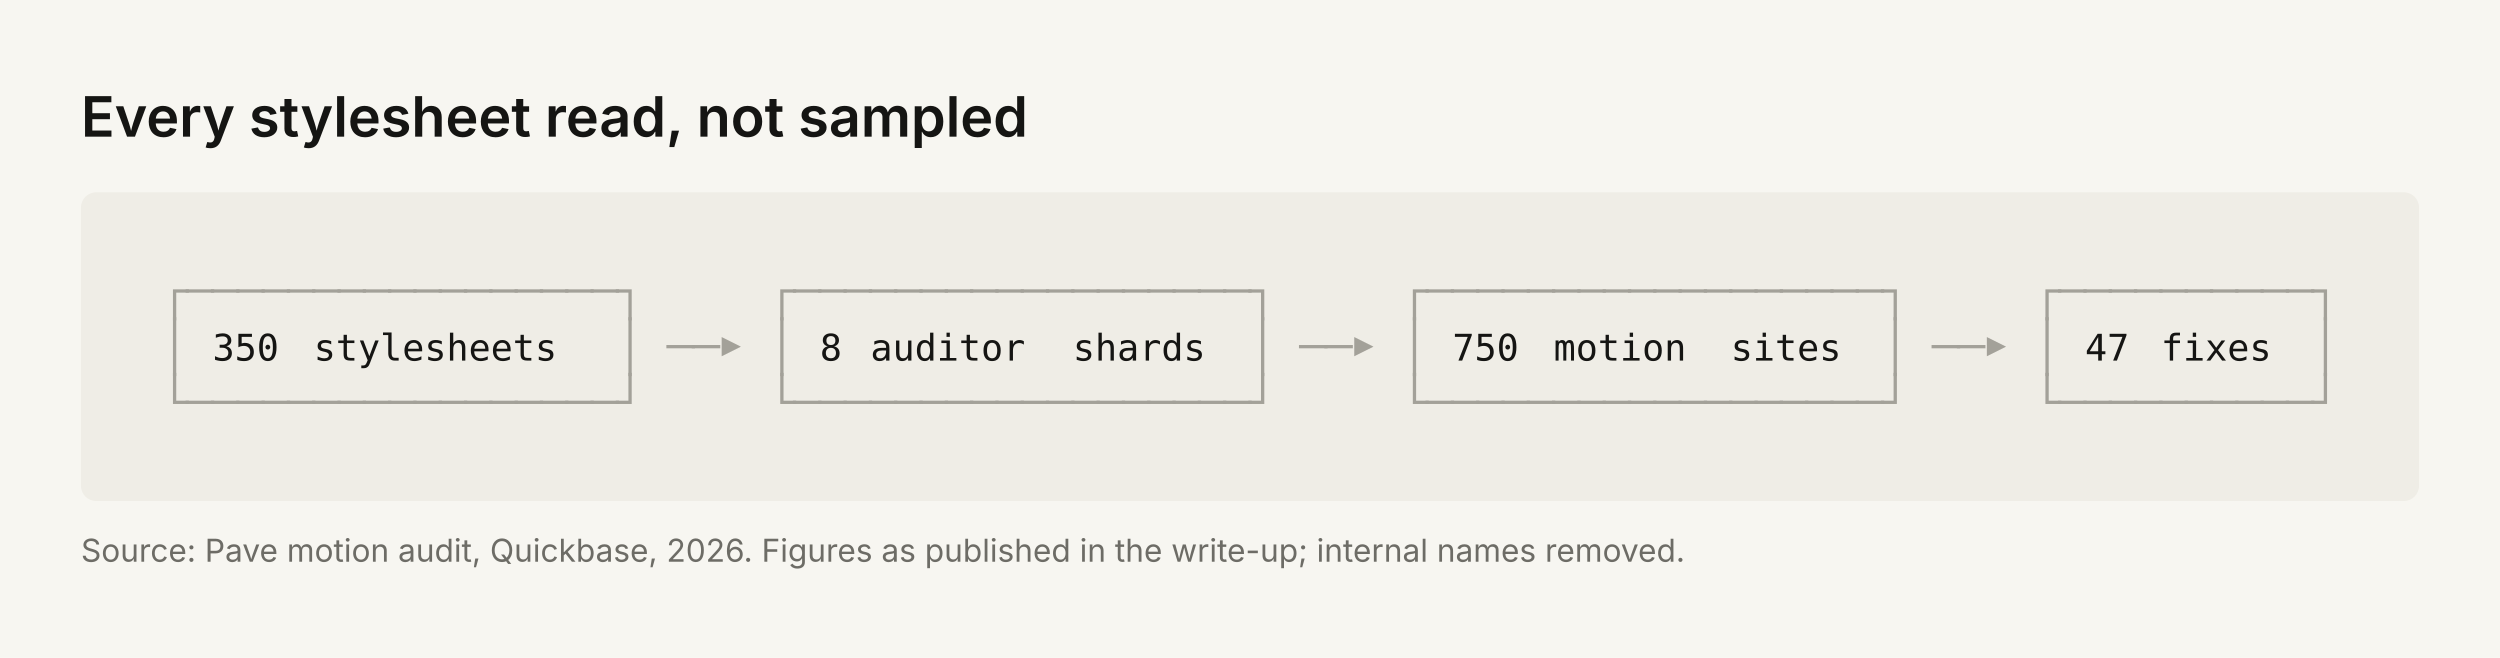
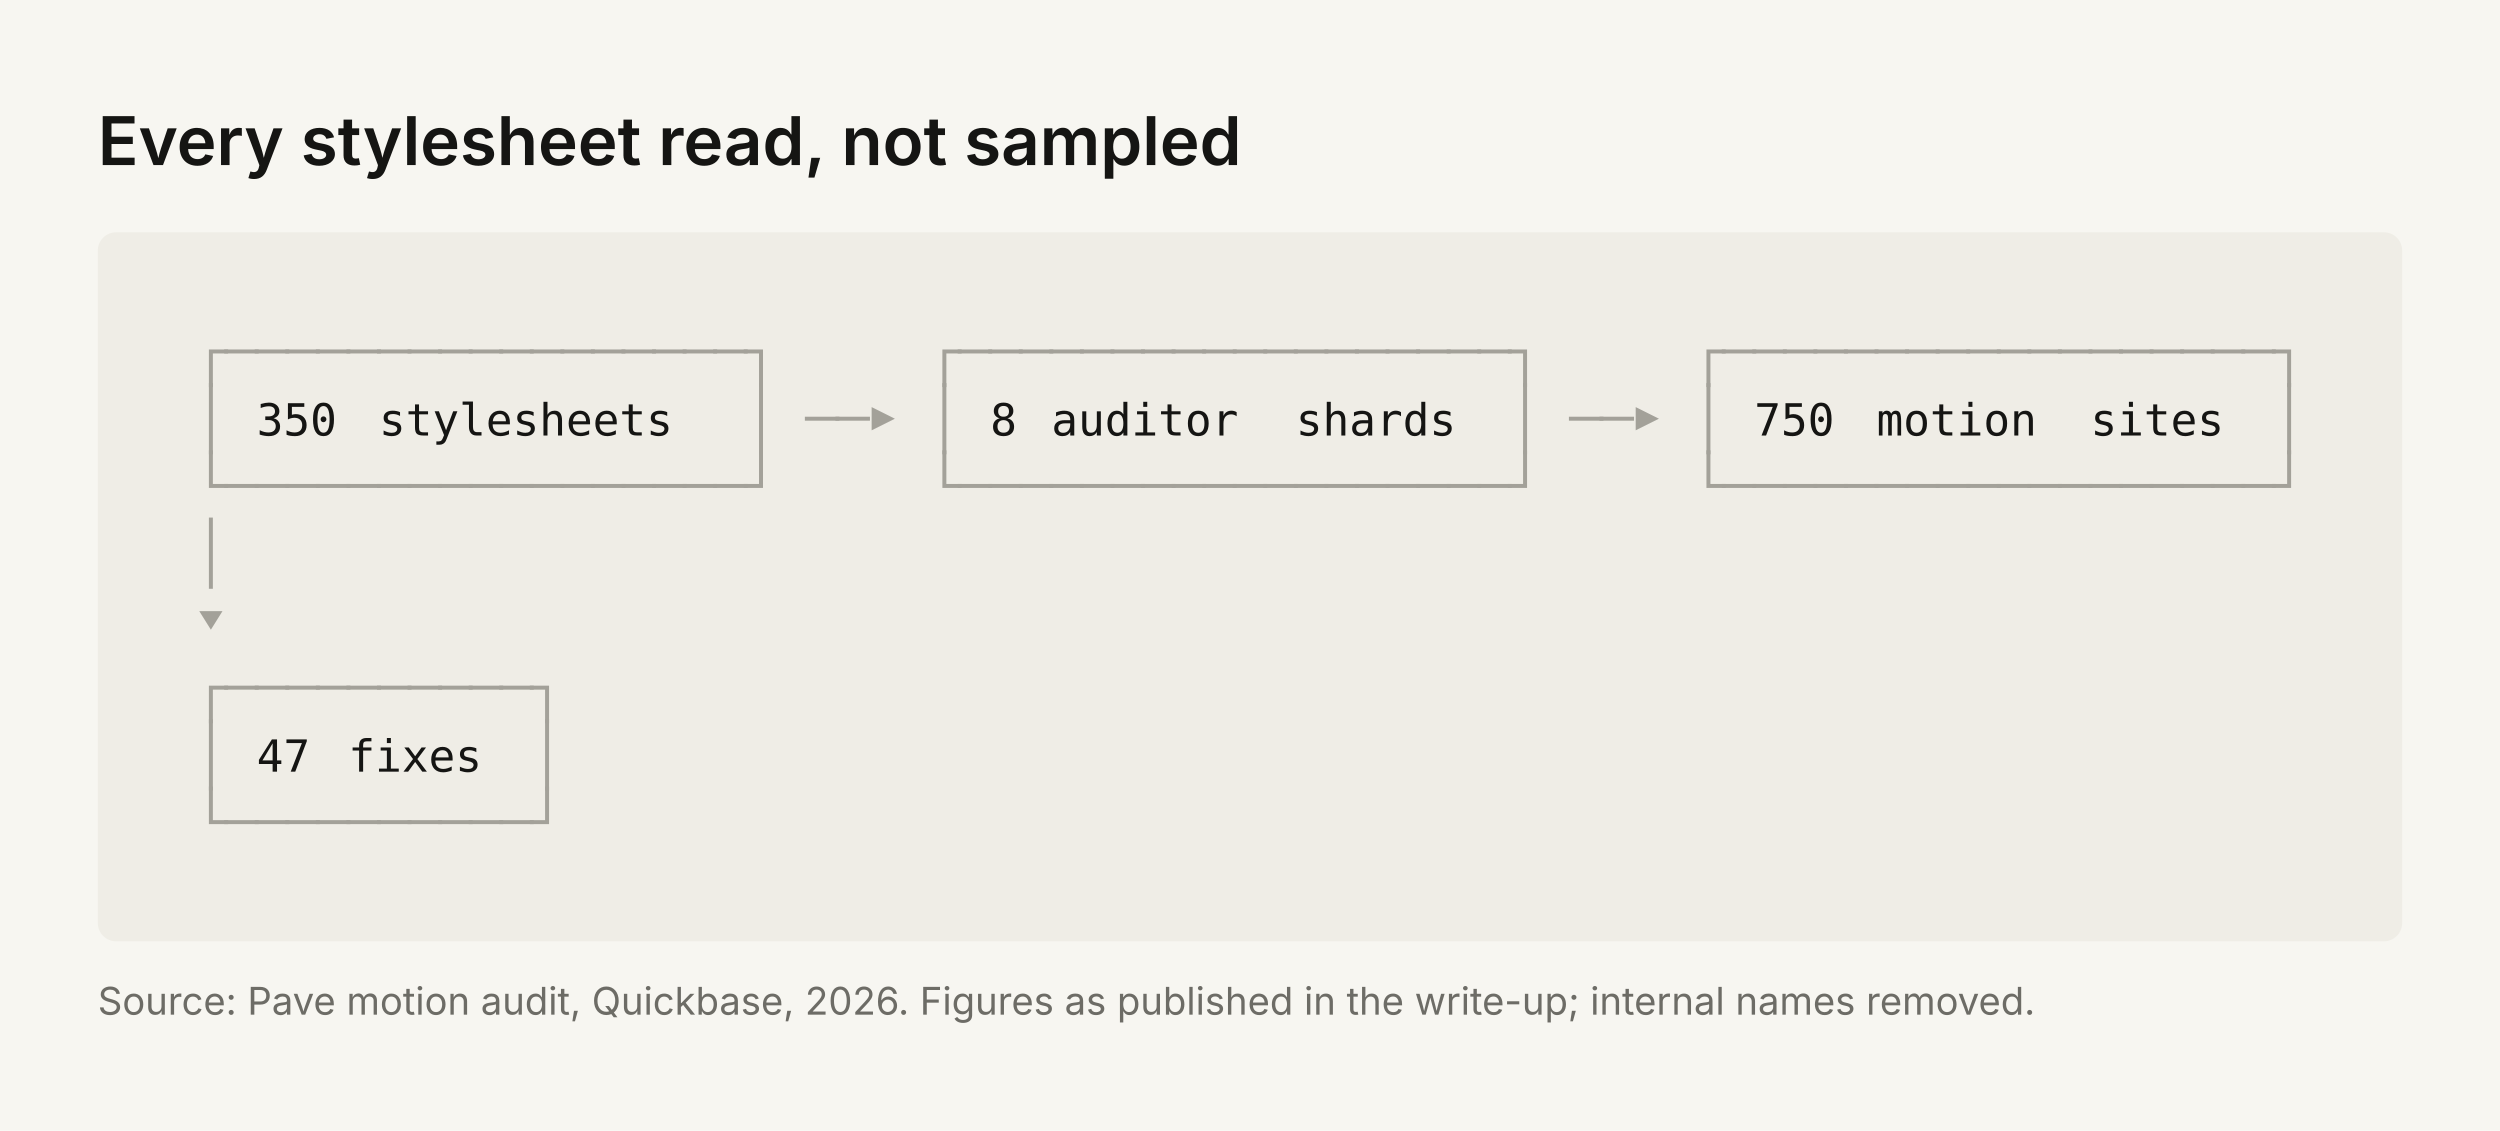
- <svg xmlns="http://www.w3.org/2000/svg" width="988" height="260" viewBox="0 0 988 260" role="img" aria-label="Every stylesheet read, not sampled. 350 stylesheets, then 8 auditor shards, then 750 motion sites, then 47 fixes">
+ <svg xmlns="http://www.w3.org/2000/svg" width="818" height="370" viewBox="0 0 818 370" role="img" aria-label="Every stylesheet read, not sampled. 350 stylesheets, then 8 auditor shards, then 750 motion sites, then 47 fixes">
  <defs />
  <rect width="100%" height="100%" fill="#f7f6f1" />
  <text x="32" y="54" font-family="system-ui, -apple-system, 'Segoe UI', sans-serif" font-size="22" font-weight="600" fill="#151513">Every stylesheet read, not sampled</text>
-   <rect x="32" y="76" width="924" height="122" rx="6" fill="#efede6" />
+   <rect x="32" y="76" width="754" height="232" rx="6" fill="#efede6" />
  <g font-family="Menlo, 'DejaVu Sans Mono', Consolas, monospace" font-size="14.52">
    <path d="M69 115V126M69 115H74" stroke="#a3a199" stroke-width="1.3" stroke-linecap="square" fill="none" />
    <path d="M79 115H74M79 115H84" stroke="#a3a199" stroke-width="1.3" stroke-linecap="square" fill="none" />
    <path d="M89 115H84M89 115H94" stroke="#a3a199" stroke-width="1.3" stroke-linecap="square" fill="none" />
    <path d="M99 115H94M99 115H104" stroke="#a3a199" stroke-width="1.3" stroke-linecap="square" fill="none" />
    <path d="M109 115H104M109 115H114" stroke="#a3a199" stroke-width="1.3" stroke-linecap="square" fill="none" />
    <path d="M119 115H114M119 115H124" stroke="#a3a199" stroke-width="1.3" stroke-linecap="square" fill="none" />
    <path d="M129 115H124M129 115H134" stroke="#a3a199" stroke-width="1.3" stroke-linecap="square" fill="none" />
    <path d="M139 115H134M139 115H144" stroke="#a3a199" stroke-width="1.3" stroke-linecap="square" fill="none" />
    <path d="M149 115H144M149 115H154" stroke="#a3a199" stroke-width="1.3" stroke-linecap="square" fill="none" />
    <path d="M159 115H154M159 115H164" stroke="#a3a199" stroke-width="1.3" stroke-linecap="square" fill="none" />
    <path d="M169 115H164M169 115H174" stroke="#a3a199" stroke-width="1.3" stroke-linecap="square" fill="none" />
    <path d="M179 115H174M179 115H184" stroke="#a3a199" stroke-width="1.3" stroke-linecap="square" fill="none" />
    <path d="M189 115H184M189 115H194" stroke="#a3a199" stroke-width="1.3" stroke-linecap="square" fill="none" />
    <path d="M199 115H194M199 115H204" stroke="#a3a199" stroke-width="1.3" stroke-linecap="square" fill="none" />
    <path d="M209 115H204M209 115H214" stroke="#a3a199" stroke-width="1.3" stroke-linecap="square" fill="none" />
    <path d="M219 115H214M219 115H224" stroke="#a3a199" stroke-width="1.3" stroke-linecap="square" fill="none" />
    <path d="M229 115H224M229 115H234" stroke="#a3a199" stroke-width="1.3" stroke-linecap="square" fill="none" />
    <path d="M239 115H234M239 115H244" stroke="#a3a199" stroke-width="1.3" stroke-linecap="square" fill="none" />
    <path d="M249 115V126M249 115H244" stroke="#a3a199" stroke-width="1.3" stroke-linecap="square" fill="none" />
    <path d="M309 115V126M309 115H314" stroke="#a3a199" stroke-width="1.3" stroke-linecap="square" fill="none" />
    <path d="M319 115H314M319 115H324" stroke="#a3a199" stroke-width="1.3" stroke-linecap="square" fill="none" />
    <path d="M329 115H324M329 115H334" stroke="#a3a199" stroke-width="1.3" stroke-linecap="square" fill="none" />
    <path d="M339 115H334M339 115H344" stroke="#a3a199" stroke-width="1.3" stroke-linecap="square" fill="none" />
    <path d="M349 115H344M349 115H354" stroke="#a3a199" stroke-width="1.3" stroke-linecap="square" fill="none" />
    <path d="M359 115H354M359 115H364" stroke="#a3a199" stroke-width="1.3" stroke-linecap="square" fill="none" />
    <path d="M369 115H364M369 115H374" stroke="#a3a199" stroke-width="1.3" stroke-linecap="square" fill="none" />
    <path d="M379 115H374M379 115H384" stroke="#a3a199" stroke-width="1.3" stroke-linecap="square" fill="none" />
    <path d="M389 115H384M389 115H394" stroke="#a3a199" stroke-width="1.3" stroke-linecap="square" fill="none" />
    <path d="M399 115H394M399 115H404" stroke="#a3a199" stroke-width="1.3" stroke-linecap="square" fill="none" />
    <path d="M409 115H404M409 115H414" stroke="#a3a199" stroke-width="1.3" stroke-linecap="square" fill="none" />
    <path d="M419 115H414M419 115H424" stroke="#a3a199" stroke-width="1.3" stroke-linecap="square" fill="none" />
    <path d="M429 115H424M429 115H434" stroke="#a3a199" stroke-width="1.3" stroke-linecap="square" fill="none" />
    <path d="M439 115H434M439 115H444" stroke="#a3a199" stroke-width="1.3" stroke-linecap="square" fill="none" />
    <path d="M449 115H444M449 115H454" stroke="#a3a199" stroke-width="1.3" stroke-linecap="square" fill="none" />
    <path d="M459 115H454M459 115H464" stroke="#a3a199" stroke-width="1.3" stroke-linecap="square" fill="none" />
    <path d="M469 115H464M469 115H474" stroke="#a3a199" stroke-width="1.3" stroke-linecap="square" fill="none" />
    <path d="M479 115H474M479 115H484" stroke="#a3a199" stroke-width="1.3" stroke-linecap="square" fill="none" />
    <path d="M489 115H484M489 115H494" stroke="#a3a199" stroke-width="1.3" stroke-linecap="square" fill="none" />
    <path d="M499 115V126M499 115H494" stroke="#a3a199" stroke-width="1.3" stroke-linecap="square" fill="none" />
    <path d="M559 115V126M559 115H564" stroke="#a3a199" stroke-width="1.3" stroke-linecap="square" fill="none" />
    <path d="M569 115H564M569 115H574" stroke="#a3a199" stroke-width="1.3" stroke-linecap="square" fill="none" />
    <path d="M579 115H574M579 115H584" stroke="#a3a199" stroke-width="1.3" stroke-linecap="square" fill="none" />
    <path d="M589 115H584M589 115H594" stroke="#a3a199" stroke-width="1.3" stroke-linecap="square" fill="none" />
    <path d="M599 115H594M599 115H604" stroke="#a3a199" stroke-width="1.3" stroke-linecap="square" fill="none" />
    <path d="M609 115H604M609 115H614" stroke="#a3a199" stroke-width="1.3" stroke-linecap="square" fill="none" />
    <path d="M619 115H614M619 115H624" stroke="#a3a199" stroke-width="1.3" stroke-linecap="square" fill="none" />
    <path d="M629 115H624M629 115H634" stroke="#a3a199" stroke-width="1.3" stroke-linecap="square" fill="none" />
    <path d="M639 115H634M639 115H644" stroke="#a3a199" stroke-width="1.3" stroke-linecap="square" fill="none" />
    <path d="M649 115H644M649 115H654" stroke="#a3a199" stroke-width="1.3" stroke-linecap="square" fill="none" />
    <path d="M659 115H654M659 115H664" stroke="#a3a199" stroke-width="1.3" stroke-linecap="square" fill="none" />
    <path d="M669 115H664M669 115H674" stroke="#a3a199" stroke-width="1.3" stroke-linecap="square" fill="none" />
    <path d="M679 115H674M679 115H684" stroke="#a3a199" stroke-width="1.3" stroke-linecap="square" fill="none" />
    <path d="M689 115H684M689 115H694" stroke="#a3a199" stroke-width="1.3" stroke-linecap="square" fill="none" />
    <path d="M699 115H694M699 115H704" stroke="#a3a199" stroke-width="1.3" stroke-linecap="square" fill="none" />
    <path d="M709 115H704M709 115H714" stroke="#a3a199" stroke-width="1.3" stroke-linecap="square" fill="none" />
    <path d="M719 115H714M719 115H724" stroke="#a3a199" stroke-width="1.3" stroke-linecap="square" fill="none" />
    <path d="M729 115H724M729 115H734" stroke="#a3a199" stroke-width="1.3" stroke-linecap="square" fill="none" />
    <path d="M739 115H734M739 115H744" stroke="#a3a199" stroke-width="1.3" stroke-linecap="square" fill="none" />
    <path d="M749 115V126M749 115H744" stroke="#a3a199" stroke-width="1.3" stroke-linecap="square" fill="none" />
-     <path d="M809 115V126M809 115H814" stroke="#a3a199" stroke-width="1.3" stroke-linecap="square" fill="none" />
-     <path d="M819 115H814M819 115H824" stroke="#a3a199" stroke-width="1.3" stroke-linecap="square" fill="none" />
-     <path d="M829 115H824M829 115H834" stroke="#a3a199" stroke-width="1.3" stroke-linecap="square" fill="none" />
-     <path d="M839 115H834M839 115H844" stroke="#a3a199" stroke-width="1.3" stroke-linecap="square" fill="none" />
-     <path d="M849 115H844M849 115H854" stroke="#a3a199" stroke-width="1.3" stroke-linecap="square" fill="none" />
-     <path d="M859 115H854M859 115H864" stroke="#a3a199" stroke-width="1.3" stroke-linecap="square" fill="none" />
-     <path d="M869 115H864M869 115H874" stroke="#a3a199" stroke-width="1.3" stroke-linecap="square" fill="none" />
-     <path d="M879 115H874M879 115H884" stroke="#a3a199" stroke-width="1.3" stroke-linecap="square" fill="none" />
-     <path d="M889 115H884M889 115H894" stroke="#a3a199" stroke-width="1.3" stroke-linecap="square" fill="none" />
-     <path d="M899 115H894M899 115H904" stroke="#a3a199" stroke-width="1.3" stroke-linecap="square" fill="none" />
-     <path d="M909 115H904M909 115H914" stroke="#a3a199" stroke-width="1.3" stroke-linecap="square" fill="none" />
-     <path d="M919 115V126M919 115H914" stroke="#a3a199" stroke-width="1.3" stroke-linecap="square" fill="none" />
    <path d="M69 137V126M69 137V148" stroke="#a3a199" stroke-width="1.3" stroke-linecap="square" fill="none" />
    <text x="84" y="142.5" fill="#151513" textLength="30" lengthAdjust="spacingAndGlyphs">350</text>
    <text x="124" y="142.5" fill="#151513" textLength="110" lengthAdjust="spacingAndGlyphs">stylesheets</text>
    <path d="M249 137V126M249 137V148" stroke="#a3a199" stroke-width="1.3" stroke-linecap="square" fill="none" />
    <path d="M269 137H264M269 137H274" stroke="#a3a199" stroke-width="1.3" stroke-linecap="square" fill="none" />
    <path d="M279 137H274M279 137H284" stroke="#a3a199" stroke-width="1.3" stroke-linecap="square" fill="none" />
    <polygon points="285.2,133.2 292.8,137 285.2,140.8" fill="#a3a199" />
    <path d="M309 137V126M309 137V148" stroke="#a3a199" stroke-width="1.3" stroke-linecap="square" fill="none" />
    <text x="324" y="142.5" fill="#151513" textLength="10" lengthAdjust="spacingAndGlyphs">8</text>
    <text x="344" y="142.5" fill="#151513" textLength="70" lengthAdjust="spacingAndGlyphs">auditor</text>
    <text x="424" y="142.5" fill="#151513" textLength="60" lengthAdjust="spacingAndGlyphs">shards</text>
    <path d="M499 137V126M499 137V148" stroke="#a3a199" stroke-width="1.3" stroke-linecap="square" fill="none" />
    <path d="M519 137H514M519 137H524" stroke="#a3a199" stroke-width="1.3" stroke-linecap="square" fill="none" />
    <path d="M529 137H524M529 137H534" stroke="#a3a199" stroke-width="1.3" stroke-linecap="square" fill="none" />
    <polygon points="535.2,133.2 542.8,137 535.2,140.8" fill="#a3a199" />
    <path d="M559 137V126M559 137V148" stroke="#a3a199" stroke-width="1.3" stroke-linecap="square" fill="none" />
    <text x="574" y="142.5" fill="#151513" textLength="30" lengthAdjust="spacingAndGlyphs">750</text>
    <text x="614" y="142.5" fill="#151513" textLength="60" lengthAdjust="spacingAndGlyphs">motion</text>
    <text x="684" y="142.5" fill="#151513" textLength="50" lengthAdjust="spacingAndGlyphs">sites</text>
    <path d="M749 137V126M749 137V148" stroke="#a3a199" stroke-width="1.3" stroke-linecap="square" fill="none" />
-     <path d="M769 137H764M769 137H774" stroke="#a3a199" stroke-width="1.3" stroke-linecap="square" fill="none" />
-     <path d="M779 137H774M779 137H784" stroke="#a3a199" stroke-width="1.3" stroke-linecap="square" fill="none" />
-     <polygon points="785.2,133.2 792.8,137 785.2,140.8" fill="#a3a199" />
-     <path d="M809 137V126M809 137V148" stroke="#a3a199" stroke-width="1.3" stroke-linecap="square" fill="none" />
-     <text x="824" y="142.5" fill="#151513" textLength="20" lengthAdjust="spacingAndGlyphs">47</text>
-     <text x="854" y="142.5" fill="#151513" textLength="50" lengthAdjust="spacingAndGlyphs">fixes</text>
-     <path d="M919 137V126M919 137V148" stroke="#a3a199" stroke-width="1.3" stroke-linecap="square" fill="none" />
    <path d="M69 159V148M69 159H74" stroke="#a3a199" stroke-width="1.3" stroke-linecap="square" fill="none" />
    <path d="M79 159H74M79 159H84" stroke="#a3a199" stroke-width="1.3" stroke-linecap="square" fill="none" />
    <path d="M89 159H84M89 159H94" stroke="#a3a199" stroke-width="1.3" stroke-linecap="square" fill="none" />
    <path d="M99 159H94M99 159H104" stroke="#a3a199" stroke-width="1.3" stroke-linecap="square" fill="none" />
    <path d="M109 159H104M109 159H114" stroke="#a3a199" stroke-width="1.3" stroke-linecap="square" fill="none" />
    <path d="M119 159H114M119 159H124" stroke="#a3a199" stroke-width="1.3" stroke-linecap="square" fill="none" />
    <path d="M129 159H124M129 159H134" stroke="#a3a199" stroke-width="1.3" stroke-linecap="square" fill="none" />
    <path d="M139 159H134M139 159H144" stroke="#a3a199" stroke-width="1.3" stroke-linecap="square" fill="none" />
    <path d="M149 159H144M149 159H154" stroke="#a3a199" stroke-width="1.3" stroke-linecap="square" fill="none" />
    <path d="M159 159H154M159 159H164" stroke="#a3a199" stroke-width="1.3" stroke-linecap="square" fill="none" />
    <path d="M169 159H164M169 159H174" stroke="#a3a199" stroke-width="1.3" stroke-linecap="square" fill="none" />
    <path d="M179 159H174M179 159H184" stroke="#a3a199" stroke-width="1.3" stroke-linecap="square" fill="none" />
    <path d="M189 159H184M189 159H194" stroke="#a3a199" stroke-width="1.3" stroke-linecap="square" fill="none" />
    <path d="M199 159H194M199 159H204" stroke="#a3a199" stroke-width="1.3" stroke-linecap="square" fill="none" />
    <path d="M209 159H204M209 159H214" stroke="#a3a199" stroke-width="1.3" stroke-linecap="square" fill="none" />
    <path d="M219 159H214M219 159H224" stroke="#a3a199" stroke-width="1.3" stroke-linecap="square" fill="none" />
    <path d="M229 159H224M229 159H234" stroke="#a3a199" stroke-width="1.3" stroke-linecap="square" fill="none" />
    <path d="M239 159H234M239 159H244" stroke="#a3a199" stroke-width="1.3" stroke-linecap="square" fill="none" />
    <path d="M249 159V148M249 159H244" stroke="#a3a199" stroke-width="1.3" stroke-linecap="square" fill="none" />
    <path d="M309 159V148M309 159H314" stroke="#a3a199" stroke-width="1.3" stroke-linecap="square" fill="none" />
    <path d="M319 159H314M319 159H324" stroke="#a3a199" stroke-width="1.3" stroke-linecap="square" fill="none" />
    <path d="M329 159H324M329 159H334" stroke="#a3a199" stroke-width="1.3" stroke-linecap="square" fill="none" />
    <path d="M339 159H334M339 159H344" stroke="#a3a199" stroke-width="1.3" stroke-linecap="square" fill="none" />
    <path d="M349 159H344M349 159H354" stroke="#a3a199" stroke-width="1.3" stroke-linecap="square" fill="none" />
    <path d="M359 159H354M359 159H364" stroke="#a3a199" stroke-width="1.3" stroke-linecap="square" fill="none" />
    <path d="M369 159H364M369 159H374" stroke="#a3a199" stroke-width="1.3" stroke-linecap="square" fill="none" />
    <path d="M379 159H374M379 159H384" stroke="#a3a199" stroke-width="1.3" stroke-linecap="square" fill="none" />
    <path d="M389 159H384M389 159H394" stroke="#a3a199" stroke-width="1.3" stroke-linecap="square" fill="none" />
    <path d="M399 159H394M399 159H404" stroke="#a3a199" stroke-width="1.3" stroke-linecap="square" fill="none" />
    <path d="M409 159H404M409 159H414" stroke="#a3a199" stroke-width="1.3" stroke-linecap="square" fill="none" />
    <path d="M419 159H414M419 159H424" stroke="#a3a199" stroke-width="1.3" stroke-linecap="square" fill="none" />
    <path d="M429 159H424M429 159H434" stroke="#a3a199" stroke-width="1.3" stroke-linecap="square" fill="none" />
    <path d="M439 159H434M439 159H444" stroke="#a3a199" stroke-width="1.3" stroke-linecap="square" fill="none" />
    <path d="M449 159H444M449 159H454" stroke="#a3a199" stroke-width="1.3" stroke-linecap="square" fill="none" />
    <path d="M459 159H454M459 159H464" stroke="#a3a199" stroke-width="1.3" stroke-linecap="square" fill="none" />
    <path d="M469 159H464M469 159H474" stroke="#a3a199" stroke-width="1.3" stroke-linecap="square" fill="none" />
    <path d="M479 159H474M479 159H484" stroke="#a3a199" stroke-width="1.3" stroke-linecap="square" fill="none" />
    <path d="M489 159H484M489 159H494" stroke="#a3a199" stroke-width="1.3" stroke-linecap="square" fill="none" />
    <path d="M499 159V148M499 159H494" stroke="#a3a199" stroke-width="1.3" stroke-linecap="square" fill="none" />
    <path d="M559 159V148M559 159H564" stroke="#a3a199" stroke-width="1.3" stroke-linecap="square" fill="none" />
    <path d="M569 159H564M569 159H574" stroke="#a3a199" stroke-width="1.3" stroke-linecap="square" fill="none" />
    <path d="M579 159H574M579 159H584" stroke="#a3a199" stroke-width="1.3" stroke-linecap="square" fill="none" />
    <path d="M589 159H584M589 159H594" stroke="#a3a199" stroke-width="1.3" stroke-linecap="square" fill="none" />
    <path d="M599 159H594M599 159H604" stroke="#a3a199" stroke-width="1.3" stroke-linecap="square" fill="none" />
    <path d="M609 159H604M609 159H614" stroke="#a3a199" stroke-width="1.3" stroke-linecap="square" fill="none" />
    <path d="M619 159H614M619 159H624" stroke="#a3a199" stroke-width="1.3" stroke-linecap="square" fill="none" />
    <path d="M629 159H624M629 159H634" stroke="#a3a199" stroke-width="1.3" stroke-linecap="square" fill="none" />
    <path d="M639 159H634M639 159H644" stroke="#a3a199" stroke-width="1.3" stroke-linecap="square" fill="none" />
    <path d="M649 159H644M649 159H654" stroke="#a3a199" stroke-width="1.3" stroke-linecap="square" fill="none" />
    <path d="M659 159H654M659 159H664" stroke="#a3a199" stroke-width="1.3" stroke-linecap="square" fill="none" />
    <path d="M669 159H664M669 159H674" stroke="#a3a199" stroke-width="1.3" stroke-linecap="square" fill="none" />
    <path d="M679 159H674M679 159H684" stroke="#a3a199" stroke-width="1.3" stroke-linecap="square" fill="none" />
    <path d="M689 159H684M689 159H694" stroke="#a3a199" stroke-width="1.3" stroke-linecap="square" fill="none" />
    <path d="M699 159H694M699 159H704" stroke="#a3a199" stroke-width="1.3" stroke-linecap="square" fill="none" />
    <path d="M709 159H704M709 159H714" stroke="#a3a199" stroke-width="1.3" stroke-linecap="square" fill="none" />
    <path d="M719 159H714M719 159H724" stroke="#a3a199" stroke-width="1.3" stroke-linecap="square" fill="none" />
    <path d="M729 159H724M729 159H734" stroke="#a3a199" stroke-width="1.3" stroke-linecap="square" fill="none" />
    <path d="M739 159H734M739 159H744" stroke="#a3a199" stroke-width="1.3" stroke-linecap="square" fill="none" />
    <path d="M749 159V148M749 159H744" stroke="#a3a199" stroke-width="1.3" stroke-linecap="square" fill="none" />
-     <path d="M809 159V148M809 159H814" stroke="#a3a199" stroke-width="1.3" stroke-linecap="square" fill="none" />
-     <path d="M819 159H814M819 159H824" stroke="#a3a199" stroke-width="1.3" stroke-linecap="square" fill="none" />
-     <path d="M829 159H824M829 159H834" stroke="#a3a199" stroke-width="1.3" stroke-linecap="square" fill="none" />
-     <path d="M839 159H834M839 159H844" stroke="#a3a199" stroke-width="1.3" stroke-linecap="square" fill="none" />
-     <path d="M849 159H844M849 159H854" stroke="#a3a199" stroke-width="1.3" stroke-linecap="square" fill="none" />
-     <path d="M859 159H854M859 159H864" stroke="#a3a199" stroke-width="1.3" stroke-linecap="square" fill="none" />
-     <path d="M869 159H864M869 159H874" stroke="#a3a199" stroke-width="1.3" stroke-linecap="square" fill="none" />
-     <path d="M879 159H874M879 159H884" stroke="#a3a199" stroke-width="1.3" stroke-linecap="square" fill="none" />
-     <path d="M889 159H884M889 159H894" stroke="#a3a199" stroke-width="1.3" stroke-linecap="square" fill="none" />
-     <path d="M899 159H894M899 159H904" stroke="#a3a199" stroke-width="1.3" stroke-linecap="square" fill="none" />
-     <path d="M909 159H904M909 159H914" stroke="#a3a199" stroke-width="1.3" stroke-linecap="square" fill="none" />
-     <path d="M919 159V148M919 159H914" stroke="#a3a199" stroke-width="1.3" stroke-linecap="square" fill="none" />
+     <path d="M69 181V170M69 181V192" stroke="#a3a199" stroke-width="1.3" stroke-linecap="square" fill="none" />
+     <polygon points="65.2,199.96 69,206.04 72.8,199.96" fill="#a3a199" />
+     <path d="M69 225V236M69 225H74" stroke="#a3a199" stroke-width="1.3" stroke-linecap="square" fill="none" />
+     <path d="M79 225H74M79 225H84" stroke="#a3a199" stroke-width="1.3" stroke-linecap="square" fill="none" />
+     <path d="M89 225H84M89 225H94" stroke="#a3a199" stroke-width="1.3" stroke-linecap="square" fill="none" />
+     <path d="M99 225H94M99 225H104" stroke="#a3a199" stroke-width="1.3" stroke-linecap="square" fill="none" />
+     <path d="M109 225H104M109 225H114" stroke="#a3a199" stroke-width="1.3" stroke-linecap="square" fill="none" />
+     <path d="M119 225H114M119 225H124" stroke="#a3a199" stroke-width="1.3" stroke-linecap="square" fill="none" />
+     <path d="M129 225H124M129 225H134" stroke="#a3a199" stroke-width="1.3" stroke-linecap="square" fill="none" />
+     <path d="M139 225H134M139 225H144" stroke="#a3a199" stroke-width="1.3" stroke-linecap="square" fill="none" />
+     <path d="M149 225H144M149 225H154" stroke="#a3a199" stroke-width="1.3" stroke-linecap="square" fill="none" />
+     <path d="M159 225H154M159 225H164" stroke="#a3a199" stroke-width="1.3" stroke-linecap="square" fill="none" />
+     <path d="M169 225H164M169 225H174" stroke="#a3a199" stroke-width="1.3" stroke-linecap="square" fill="none" />
+     <path d="M179 225V236M179 225H174" stroke="#a3a199" stroke-width="1.3" stroke-linecap="square" fill="none" />
+     <path d="M69 247V236M69 247V258" stroke="#a3a199" stroke-width="1.3" stroke-linecap="square" fill="none" />
+     <text x="84" y="252.5" fill="#151513" textLength="20" lengthAdjust="spacingAndGlyphs">47</text>
+     <text x="114" y="252.5" fill="#151513" textLength="50" lengthAdjust="spacingAndGlyphs">fixes</text>
+     <path d="M179 247V236M179 247V258" stroke="#a3a199" stroke-width="1.3" stroke-linecap="square" fill="none" />
+     <path d="M69 269V258M69 269H74" stroke="#a3a199" stroke-width="1.3" stroke-linecap="square" fill="none" />
+     <path d="M79 269H74M79 269H84" stroke="#a3a199" stroke-width="1.3" stroke-linecap="square" fill="none" />
+     <path d="M89 269H84M89 269H94" stroke="#a3a199" stroke-width="1.3" stroke-linecap="square" fill="none" />
+     <path d="M99 269H94M99 269H104" stroke="#a3a199" stroke-width="1.3" stroke-linecap="square" fill="none" />
+     <path d="M109 269H104M109 269H114" stroke="#a3a199" stroke-width="1.3" stroke-linecap="square" fill="none" />
+     <path d="M119 269H114M119 269H124" stroke="#a3a199" stroke-width="1.3" stroke-linecap="square" fill="none" />
+     <path d="M129 269H124M129 269H134" stroke="#a3a199" stroke-width="1.3" stroke-linecap="square" fill="none" />
+     <path d="M139 269H134M139 269H144" stroke="#a3a199" stroke-width="1.3" stroke-linecap="square" fill="none" />
+     <path d="M149 269H144M149 269H154" stroke="#a3a199" stroke-width="1.3" stroke-linecap="square" fill="none" />
+     <path d="M159 269H154M159 269H164" stroke="#a3a199" stroke-width="1.3" stroke-linecap="square" fill="none" />
+     <path d="M169 269H164M169 269H174" stroke="#a3a199" stroke-width="1.3" stroke-linecap="square" fill="none" />
+     <path d="M179 269V258M179 269H174" stroke="#a3a199" stroke-width="1.3" stroke-linecap="square" fill="none" />
  </g>
-   <text x="32" y="222" font-family="system-ui, -apple-system, 'Segoe UI', sans-serif" font-size="12.5" fill="#6d6c66">Source: Pave motion audit, Quickbase, 2026. Figures as published in the write-up; internal names removed.</text>
+   <text x="32" y="332" font-family="system-ui, -apple-system, 'Segoe UI', sans-serif" font-size="12.5" fill="#6d6c66">Source: Pave motion audit, Quickbase, 2026. Figures as published in the write-up; internal names removed.</text>
</svg>
